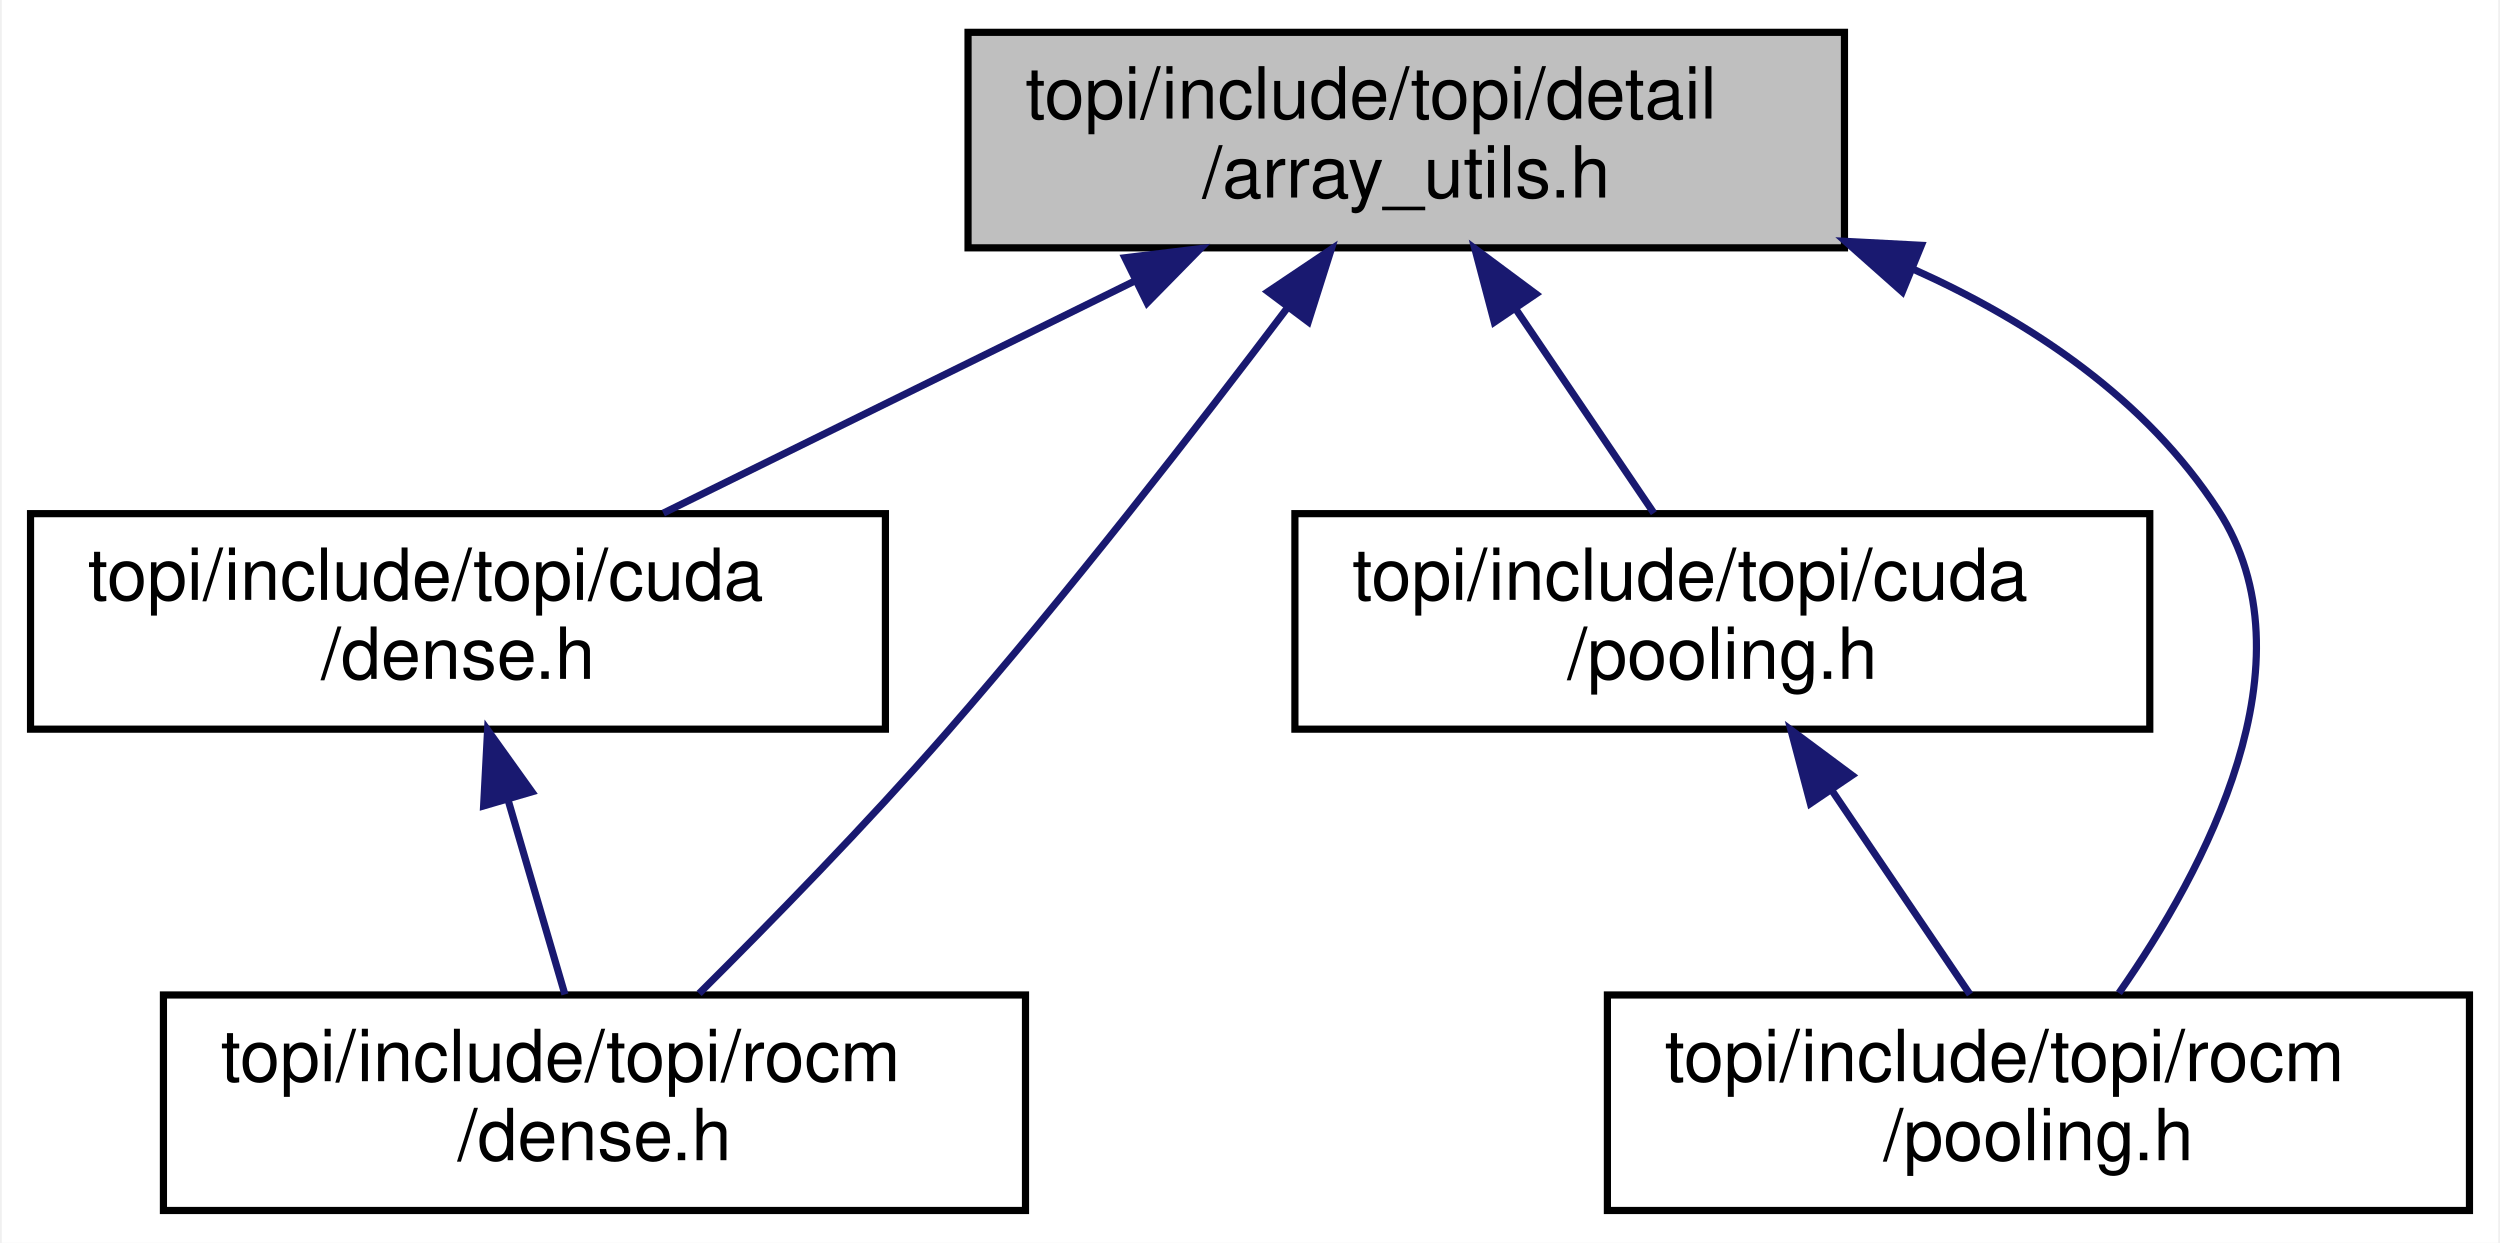
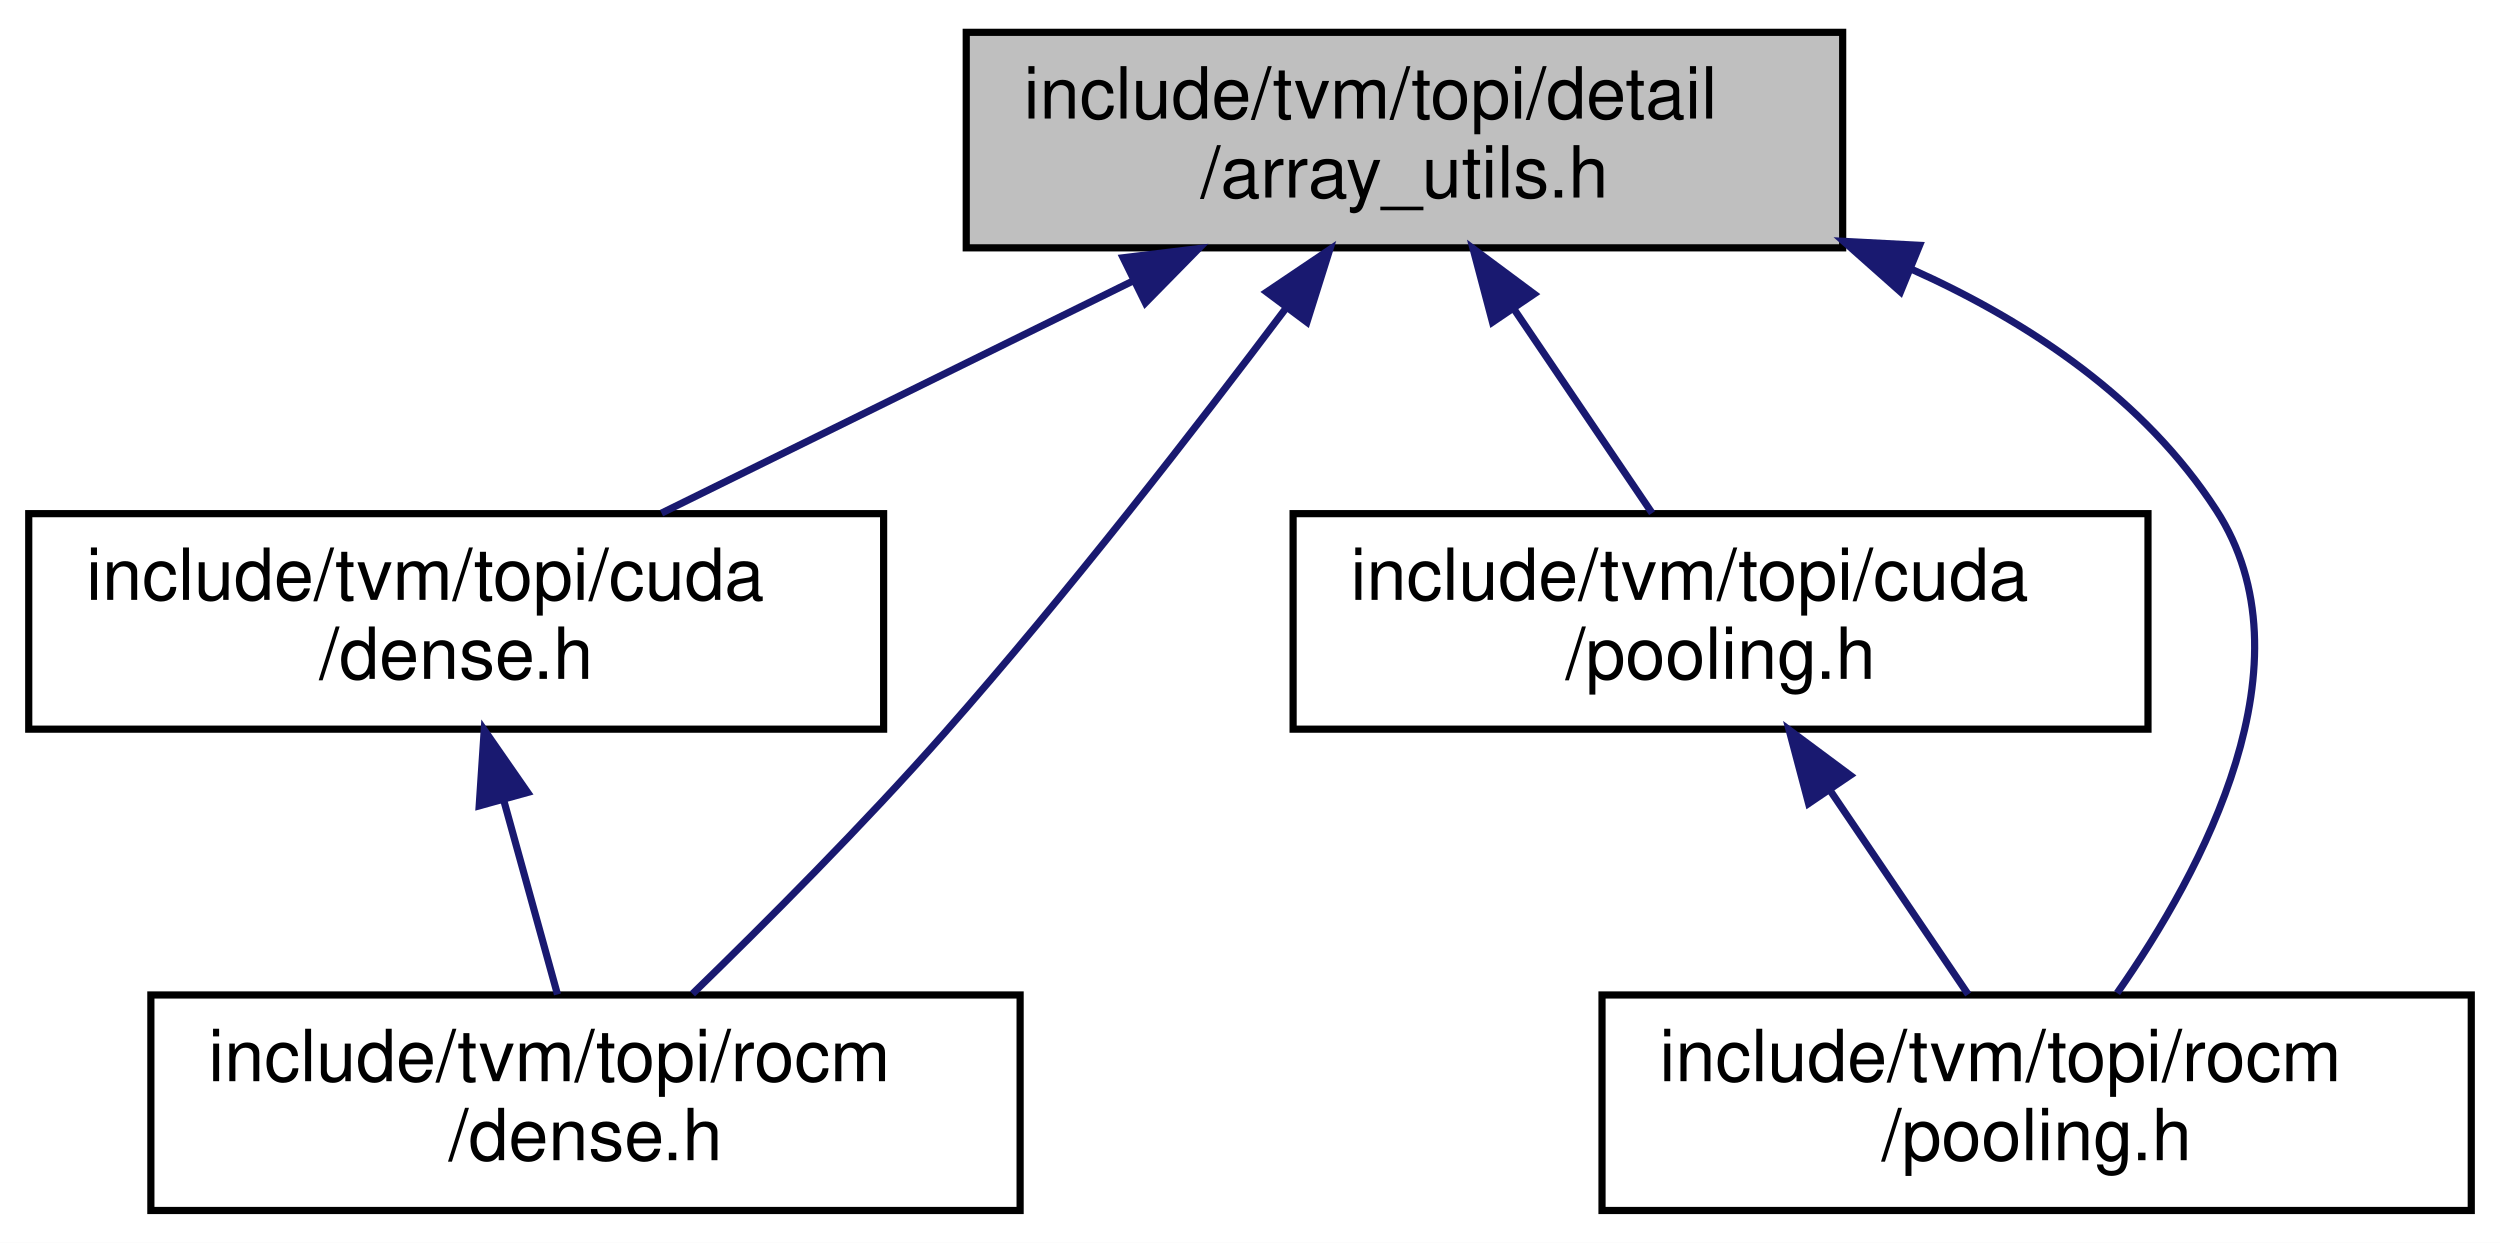
- <svg xmlns="http://www.w3.org/2000/svg" xmlns:xlink="http://www.w3.org/1999/xlink" width="348pt" height="173pt" viewBox="0.00 0.00 347.50 173.00">
+ <svg xmlns="http://www.w3.org/2000/svg" xmlns:xlink="http://www.w3.org/1999/xlink" width="348pt" height="173pt" viewBox="0.00 0.00 348.00 173.00">
  <g id="graph0" class="graph" transform="scale(1 1) rotate(0) translate(4 169)">
-     <polygon fill="white" stroke="none" points="-4,4 -4,-169 343.5,-169 343.5,4 -4,4" />
+     <polygon fill="white" stroke="none" points="-4,4 -4,-169 344,-169 344,4 -4,4" />
    <g id="node1" class="node">
      <polygon fill="#bfbfbf" stroke="black" points="130.5,-134.5 130.5,-164.5 252.5,-164.5 252.5,-134.5 130.5,-134.5" />
-       <text text-anchor="start" x="138.5" y="-152.5" font-family="Helvetica,sans-Serif" font-size="10.00">topi/include/topi/detail</text>
+       <text text-anchor="start" x="138.5" y="-152.5" font-family="Helvetica,sans-Serif" font-size="10.00">include/tvm/topi/detail</text>
      <text text-anchor="middle" x="191.5" y="-141.5" font-family="Helvetica,sans-Serif" font-size="10.00">/array_utils.h</text>
    </g>
    <g id="node2" class="node">
      <g id="a_node2">
        <a xlink:href="cuda_2dense_8h.html" target="_top" xlink:title="CUDA schedule for dense operation. ">
          <polygon fill="white" stroke="black" points="0,-67.5 0,-97.5 119,-97.5 119,-67.5 0,-67.5" />
-           <text text-anchor="start" x="8" y="-85.5" font-family="Helvetica,sans-Serif" font-size="10.00">topi/include/topi/cuda</text>
+           <text text-anchor="start" x="8" y="-85.5" font-family="Helvetica,sans-Serif" font-size="10.00">include/tvm/topi/cuda</text>
          <text text-anchor="middle" x="59.5" y="-74.5" font-family="Helvetica,sans-Serif" font-size="10.00">/dense.h</text>
        </a>
      </g>
    </g>
    <g id="edge1" class="edge">
      <path fill="none" stroke="midnightblue" d="M153.633,-129.853C132.762,-119.576 107.274,-107.025 88.086,-97.576" />
      <polygon fill="midnightblue" stroke="midnightblue" points="152.34,-133.118 162.858,-134.396 155.433,-126.838 152.34,-133.118" />
    </g>
    <g id="node3" class="node">
      <g id="a_node3">
        <a xlink:href="rocm_2dense_8h.html" target="_top" xlink:title="rocm schedule for dense operation ">
-           <polygon fill="white" stroke="black" points="18.5,-0.5 18.5,-30.5 138.5,-30.5 138.5,-0.5 18.5,-0.5" />
-           <text text-anchor="start" x="26.5" y="-18.5" font-family="Helvetica,sans-Serif" font-size="10.00">topi/include/topi/rocm</text>
-           <text text-anchor="middle" x="78.5" y="-7.5" font-family="Helvetica,sans-Serif" font-size="10.00">/dense.h</text>
+           <polygon fill="white" stroke="black" points="17,-0.5 17,-30.5 138,-30.5 138,-0.5 17,-0.5" />
+           <text text-anchor="start" x="25" y="-18.5" font-family="Helvetica,sans-Serif" font-size="10.00">include/tvm/topi/rocm</text>
+           <text text-anchor="middle" x="77.5" y="-7.5" font-family="Helvetica,sans-Serif" font-size="10.00">/dense.h</text>
        </a>
      </g>
    </g>
    <g id="edge5" class="edge">
-       <path fill="none" stroke="midnightblue" d="M175.009,-126.227C162.427,-109.555 144.433,-86.383 127.5,-67 116.409,-54.304 103.037,-40.621 93.066,-30.705" />
-       <polygon fill="midnightblue" stroke="midnightblue" points="172.261,-128.397 181.06,-134.299 177.862,-124.198 172.261,-128.397" />
+       <path fill="none" stroke="midnightblue" d="M175.066,-126.177C162.513,-109.479 144.53,-86.298 127.5,-67 116.234,-54.234 102.585,-40.557 92.396,-30.66" />
+       <polygon fill="midnightblue" stroke="midnightblue" points="172.315,-128.343 181.101,-134.263 177.924,-124.156 172.315,-128.343" />
    </g>
    <g id="node4" class="node">
      <g id="a_node4">
        <a xlink:href="cuda_2pooling_8h.html" target="_top" xlink:title="CUDA schedule for pooling operations. ">
          <polygon fill="white" stroke="black" points="176,-67.5 176,-97.5 295,-97.5 295,-67.5 176,-67.5" />
-           <text text-anchor="start" x="184" y="-85.5" font-family="Helvetica,sans-Serif" font-size="10.00">topi/include/topi/cuda</text>
+           <text text-anchor="start" x="184" y="-85.5" font-family="Helvetica,sans-Serif" font-size="10.00">include/tvm/topi/cuda</text>
          <text text-anchor="middle" x="235.5" y="-74.5" font-family="Helvetica,sans-Serif" font-size="10.00">/pooling.h</text>
        </a>
      </g>
    </g>
    <g id="edge3" class="edge">
      <path fill="none" stroke="midnightblue" d="M206.821,-125.867C213.189,-116.459 220.382,-105.833 225.971,-97.576" />
      <polygon fill="midnightblue" stroke="midnightblue" points="203.755,-124.153 201.047,-134.396 209.551,-128.077 203.755,-124.153" />
    </g>
    <g id="node5" class="node">
      <g id="a_node5">
        <a xlink:href="rocm_2pooling_8h.html" target="_top" xlink:title="rocm schedule for pooling operations ">
-           <polygon fill="white" stroke="black" points="219.5,-0.5 219.5,-30.5 339.5,-30.5 339.5,-0.5 219.5,-0.5" />
-           <text text-anchor="start" x="227.5" y="-18.5" font-family="Helvetica,sans-Serif" font-size="10.00">topi/include/topi/rocm</text>
+           <polygon fill="white" stroke="black" points="219,-0.5 219,-30.5 340,-30.5 340,-0.5 219,-0.5" />
+           <text text-anchor="start" x="227" y="-18.5" font-family="Helvetica,sans-Serif" font-size="10.00">include/tvm/topi/rocm</text>
          <text text-anchor="middle" x="279.5" y="-7.5" font-family="Helvetica,sans-Serif" font-size="10.00">/pooling.h</text>
        </a>
      </g>
    </g>
    <g id="edge6" class="edge">
      <path fill="none" stroke="midnightblue" d="M261.97,-131.576C278.686,-124.096 294.537,-113.365 304.5,-98 318.188,-76.889 302.672,-47.877 290.703,-30.766" />
      <polygon fill="midnightblue" stroke="midnightblue" points="260.552,-128.375 252.626,-135.406 263.206,-134.852 260.552,-128.375" />
    </g>
    <g id="edge2" class="edge">
-       <path fill="none" stroke="midnightblue" d="M66.458,-57.697C69.121,-48.587 72.071,-38.493 74.385,-30.576" />
-       <polygon fill="midnightblue" stroke="midnightblue" points="63.069,-56.816 63.623,-67.396 69.788,-58.78 63.069,-56.816" />
+       <path fill="none" stroke="midnightblue" d="M66.092,-57.697C68.614,-48.587 71.41,-38.493 73.602,-30.576" />
+       <polygon fill="midnightblue" stroke="midnightblue" points="62.702,-56.825 63.406,-67.396 69.448,-58.693 62.702,-56.825" />
    </g>
    <g id="edge4" class="edge">
      <path fill="none" stroke="midnightblue" d="M250.821,-58.867C257.189,-49.459 264.382,-38.833 269.971,-30.576" />
      <polygon fill="midnightblue" stroke="midnightblue" points="247.755,-57.153 245.047,-67.396 253.551,-61.077 247.755,-57.153" />
    </g>
  </g>
</svg>
